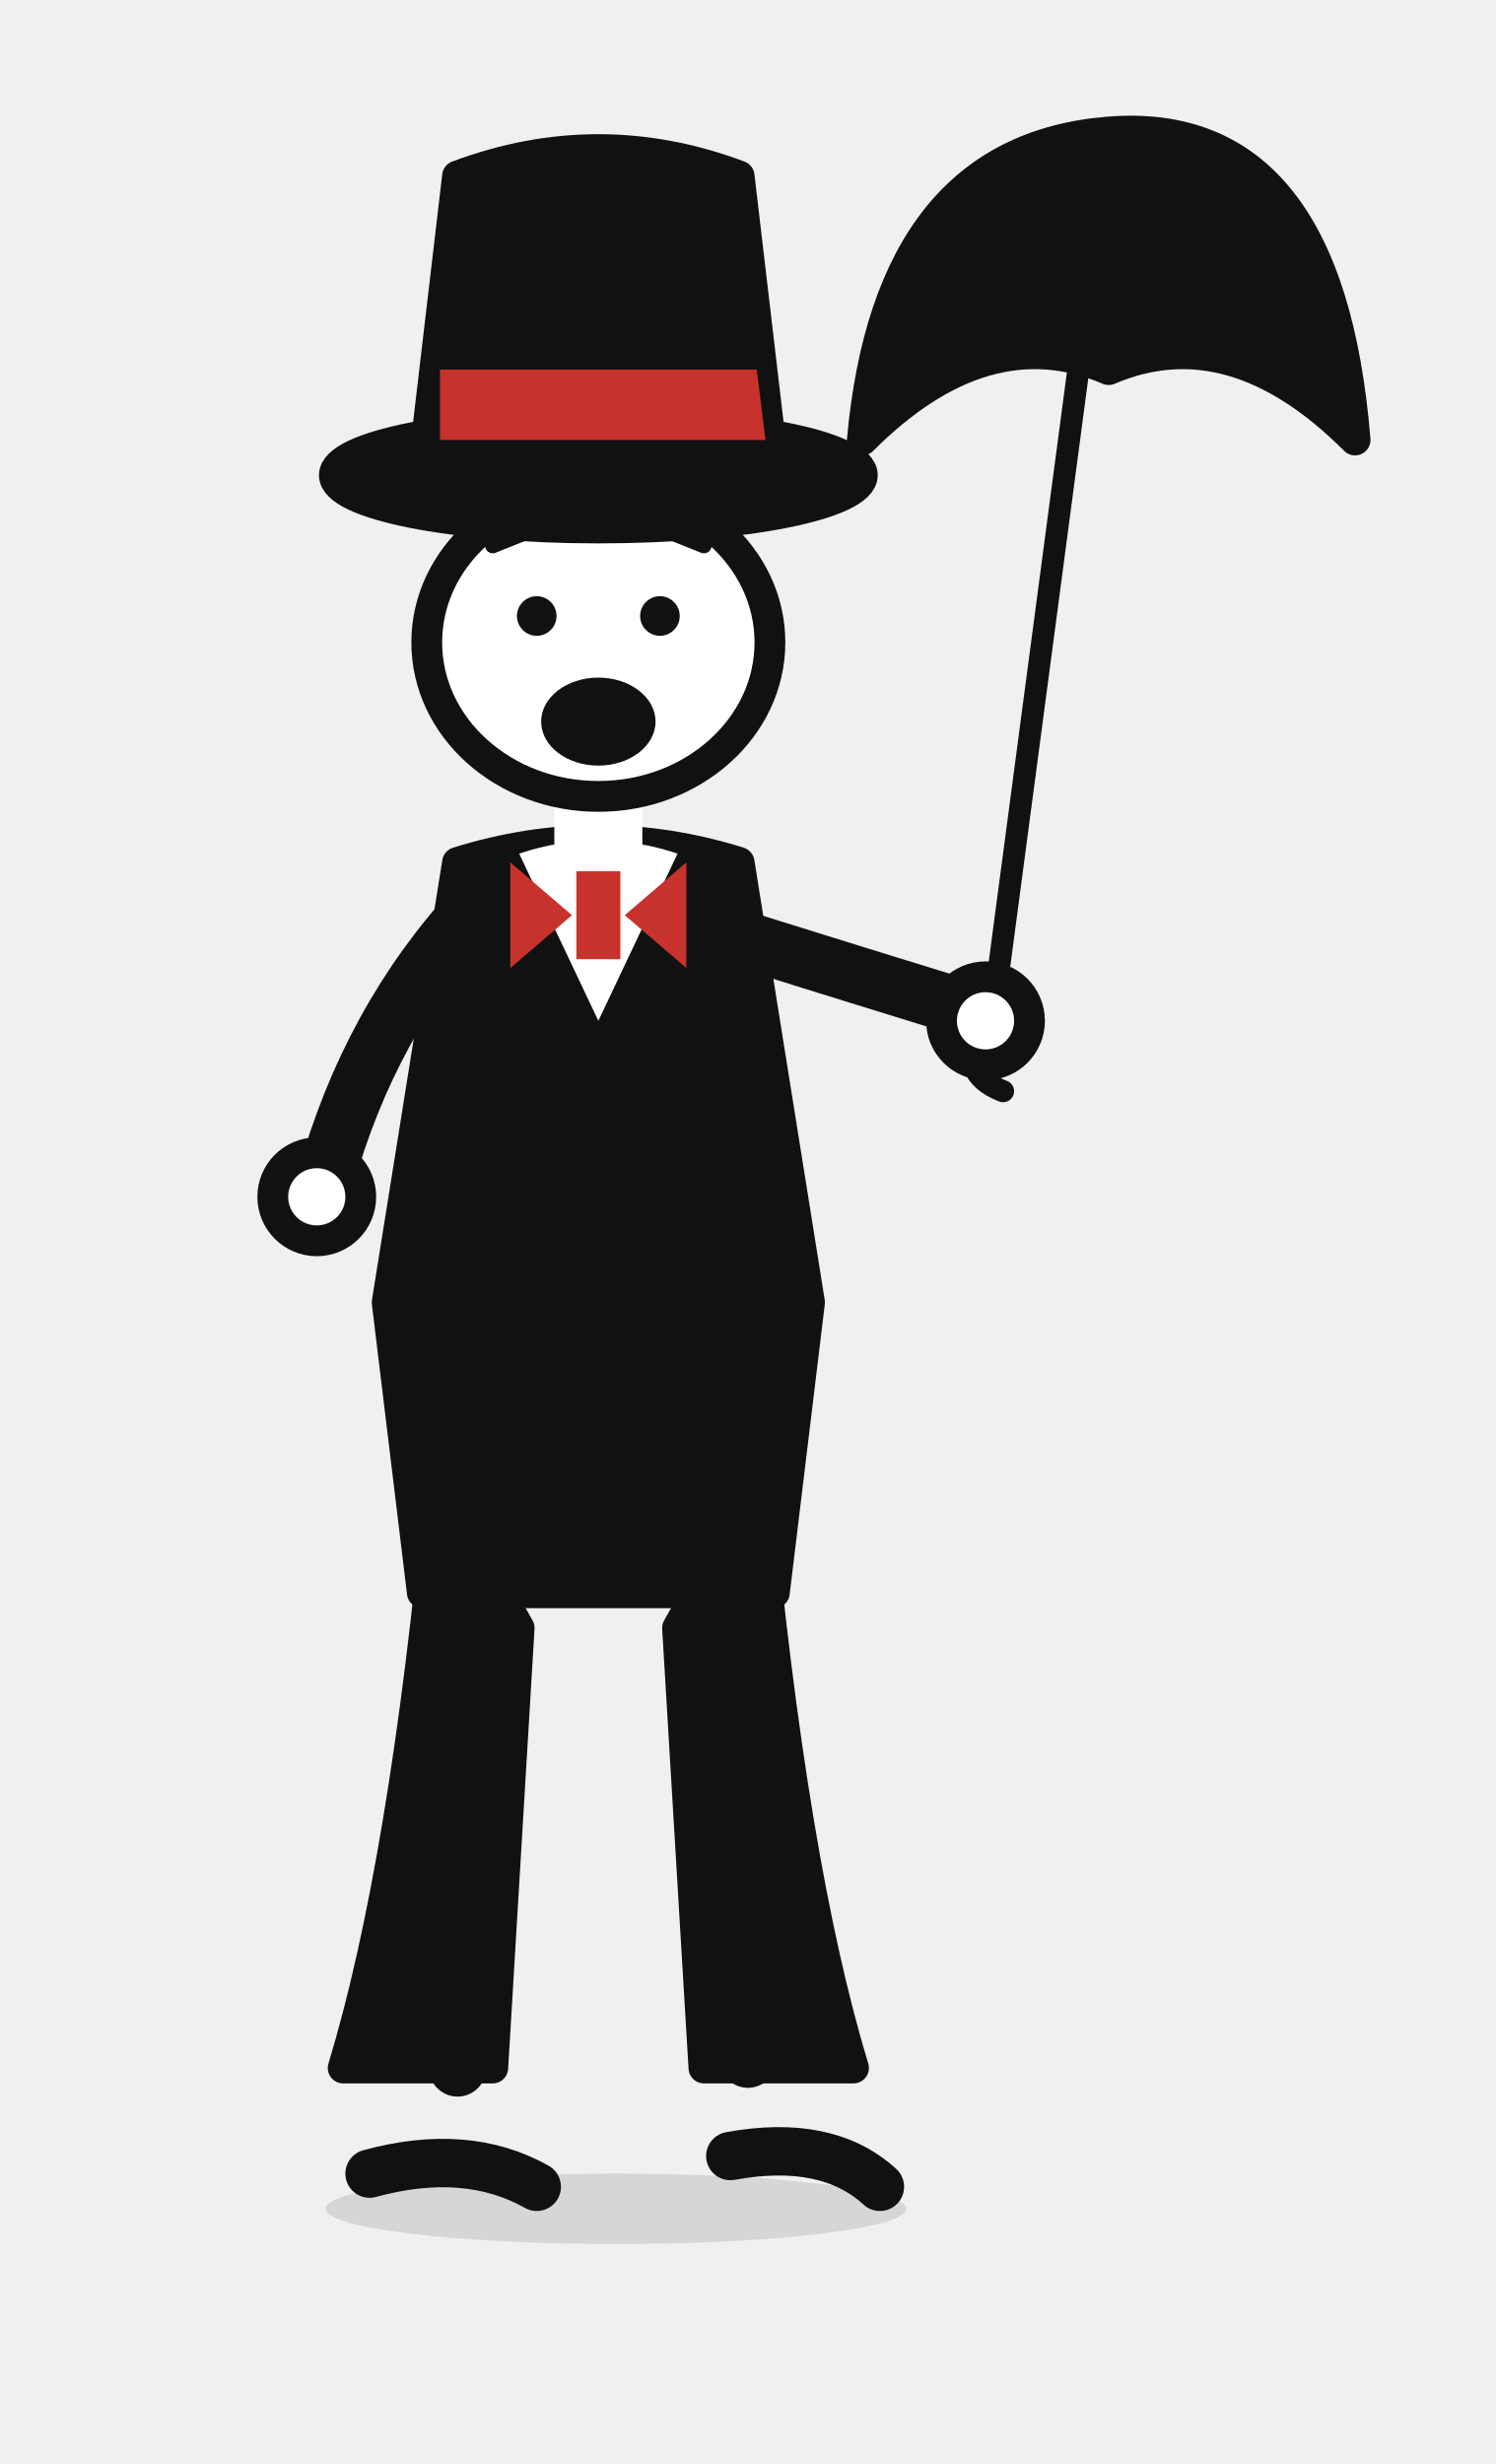
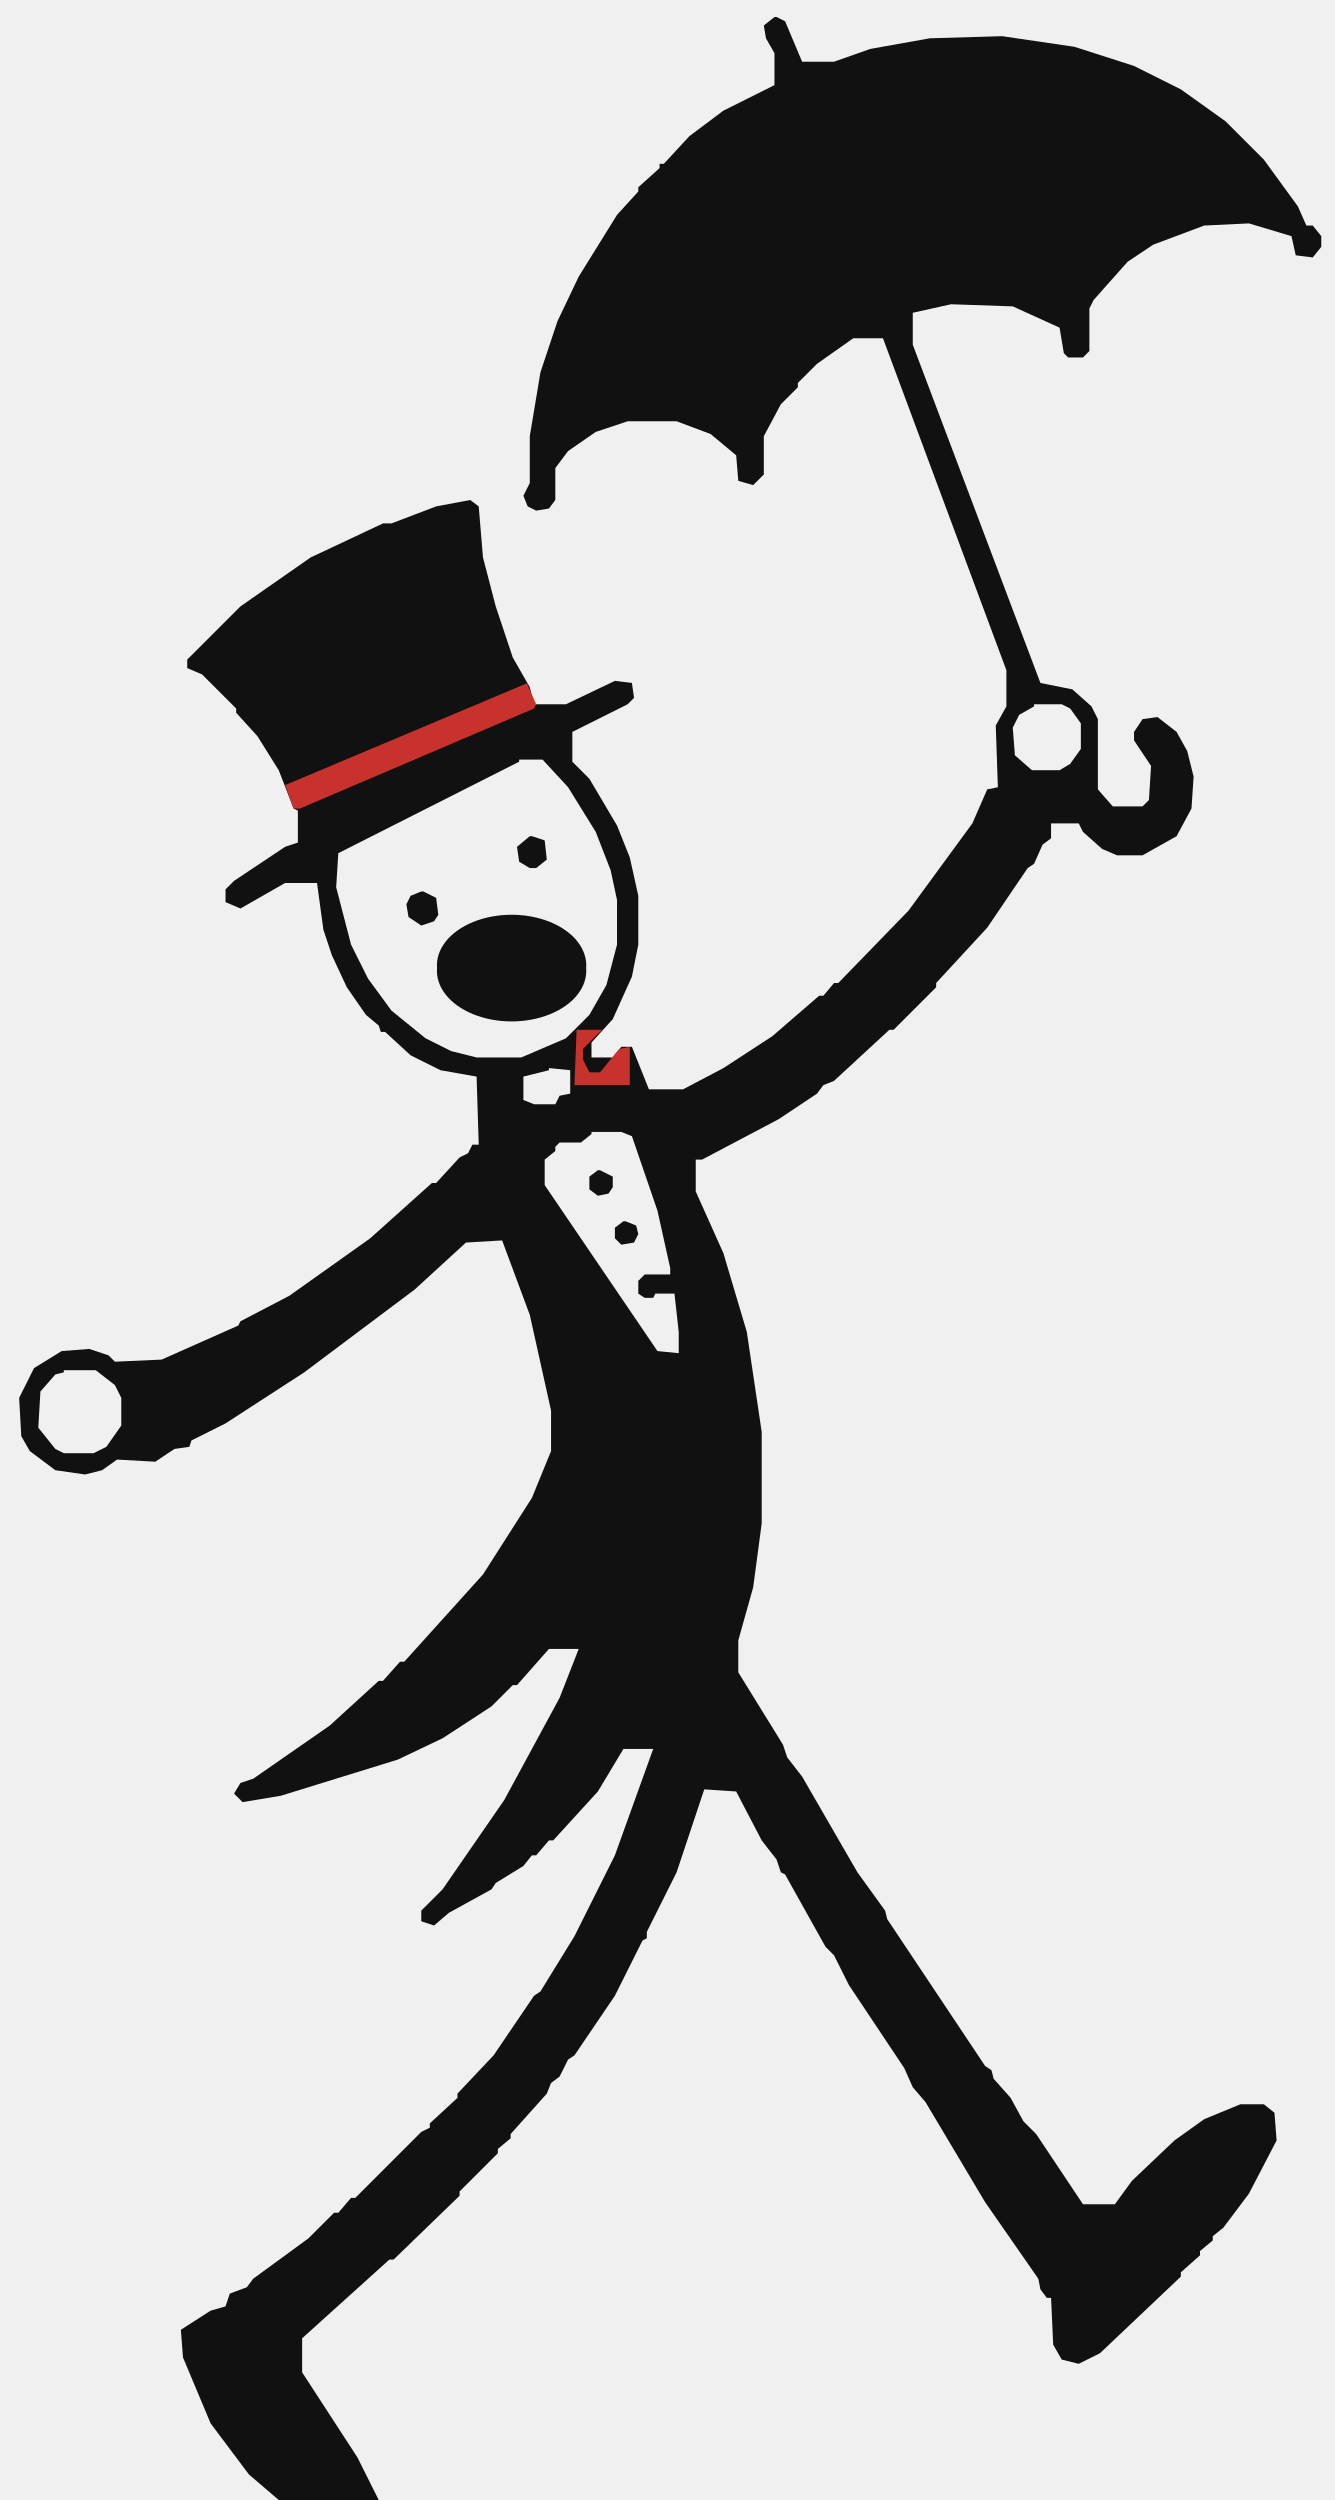
- <svg xmlns="http://www.w3.org/2000/svg" viewBox="0 0 340 560" color="#C8322C">
-   <g stroke="#111111" stroke-width="7" stroke-linejoin="round" stroke-linecap="round">
-     <path d="M196 100 Q202 34 252 30 Q302 26 308 100 Q280 72 252 84 Q224 72 196 100 Z" fill="#111111" />
-     <path d="M252 32 L226 228" fill="none" stroke-width="5" />
-     <path d="M226 228 q-11 15 2 20" fill="none" stroke-width="5" />
-     <path d="M108 206 Q84 232 74 268" fill="none" stroke-width="13" />
-     <circle cx="72" cy="272" r="10" fill="#FFFFFF" />
-     <path d="M110 380 L104 470" fill="none" stroke-width="13" />
-     <path d="M162 380 L170 468" fill="none" stroke-width="13" />
-     <path d="M84 494 q22 -6 38 3" fill="none" stroke-width="11" />
-     <path d="M166 490 q22 -4 34 7" fill="none" stroke-width="11" />
-     <path d="M100 338 Q92 424 78 470 L112 470 L118 370 Z" fill="#111111" />
-     <path d="M172 338 Q180 424 194 470 L160 470 L154 370 Z" fill="#111111" />
-     <path d="M104 196 Q136 186 168 196 L184 296 L176 362 L96 362 L88 296 Z" fill="#111111" />
-     <path d="M118 194 L136 232 L154 194 Q136 188 118 194 Z" fill="#FFFFFF" stroke="none" />
-     <path d="M130 208 L116 196 L116 220 Z" fill="currentColor" stroke="none" />
-     <path d="M142 208 L156 196 L156 220 Z" fill="currentColor" stroke="none" />
-     <rect x="131" y="198" width="10" height="20" fill="currentColor" stroke="none" />
-     <path d="M164 212 Q196 222 222 230" fill="none" stroke-width="13" />
-     <circle cx="224" cy="232" r="10" fill="#FFFFFF" />
-     <path d="M126 172 h20 v22 h-20 z" fill="#FFFFFF" stroke="none" />
-     <ellipse cx="136" cy="146" rx="39" ry="35" fill="#FFFFFF" />
-     <g id="brows" fill="none" stroke="#111111" stroke-width="3.5" stroke-linecap="round">
-       <path d="M112 124 L132 116" />
-       <path d="M140 116 L160 124" />
-     </g>
-     <circle cx="122" cy="140" r="4.5" fill="#111111" stroke="none" />
-     <circle cx="150" cy="140" r="4.5" fill="#111111" stroke="none" />
-     <g id="mouth">
-       <ellipse cx="136" cy="164" rx="13" ry="10" fill="#111111" stroke="none" />
-     </g>
-     <ellipse cx="136" cy="108" rx="60" ry="12" fill="#111111" />
-     <path d="M96 108 L104 40 Q136 28 168 40 L176 108 Z" fill="#111111" />
-     <path d="M100 84 L172 84 L174 100 L100 100 Z" fill="currentColor" stroke="none" />
-   </g>
-   <ellipse cx="140" cy="502" rx="66" ry="8" fill="#111111" opacity="0.12" />
+ <svg xmlns="http://www.w3.org/2000/svg" viewBox="0 0 627 1175" width="627" height="1175" role="img" aria-label="homer">
+   <path id="body" fill="#111111" fill-rule="evenodd" d="M364 8 L359 12 L360 18 L364 25 L364 40 L340 52 L324 64 L312 77 L310 77 L310 79 L300 88 L300 90 L290 101 L272 130 L262 151 L254 175 L249 205 L249 227 L246 233 L248 238 L252 240 L258 239 L261 235 L261 220 L267 212 L280 203 L295 198 L318 198 L334 204 L346 214 L347 226 L354 228 L359 223 L359 205 L367 190 L375 182 L375 180 L384 171 L401 159 L415 159 L473 315 L473 332 L468 341 L469 370 L464 371 L457 387 L427 428 L394 462 L392 462 L387 468 L385 468 L363 487 L340 502 L321 512 L305 512 L297 492 L292 492 L288 497 L278 497 L278 490 L288 479 L297 459 L300 444 L300 421 L296 403 L290 388 L277 366 L269 358 L269 344 L295 331 L298 328 L297 321 L289 320 L266 331 L251 331 L249 323 L241 309 L233 285 L227 262 L225 238 L221 235 L205 238 L184 246 L180 246 L146 262 L113 285 L88 310 L88 314 L95 317 L111 333 L111 335 L121 346 L131 362 L138 380 L140 381 L140 396 L134 398 L110 414 L106 418 L106 424 L113 427 L134 415 L149 415 L152 437 L156 449 L163 464 L172 477 L178 482 L179 485 L181 485 L193 496 L207 503 L224 506 L225 538 L222 538 L220 542 L216 544 L205 556 L203 556 L174 582 L136 609 L113 621 L112 623 L76 639 L54 640 L51 637 L42 634 L29 635 L16 643 L9 657 L10 675 L14 682 L26 691 L40 693 L48 691 L55 686 L73 687 L82 681 L89 680 L90 677 L106 669 L143 645 L195 606 L219 584 L236 583 L249 618 L259 663 L259 682 L250 704 L227 740 L190 781 L188 781 L180 790 L178 790 L155 811 L119 836 L113 838 L110 843 L114 847 L132 844 L187 827 L208 817 L231 802 L241 792 L243 792 L258 775 L272 775 L263 798 L237 846 L208 888 L198 898 L198 903 L204 905 L211 899 L231 888 L233 885 L246 877 L250 872 L252 872 L258 865 L260 865 L281 842 L293 822 L307 822 L289 872 L270 910 L254 936 L251 938 L232 966 L215 984 L215 986 L202 998 L202 1000 L198 1002 L167 1033 L165 1033 L159 1040 L157 1040 L145 1052 L119 1071 L116 1075 L108 1078 L106 1084 L99 1086 L85 1095 L86 1108 L99 1139 L117 1163 L131 1175 L178 1175 L168 1155 L142 1115 L142 1099 L183 1062 L185 1062 L216 1032 L216 1030 L234 1012 L234 1010 L240 1005 L240 1003 L257 984 L259 979 L263 976 L267 968 L270 966 L289 938 L302 912 L304 911 L304 908 L318 880 L331 841 L346 842 L358 865 L365 874 L367 880 L369 881 L388 915 L392 919 L399 933 L425 972 L429 981 L435 988 L463 1035 L488 1071 L489 1076 L492 1080 L494 1080 L495 1102 L499 1109 L507 1111 L517 1106 L555 1070 L555 1068 L564 1060 L564 1058 L570 1053 L570 1051 L575 1047 L587 1031 L600 1006 L599 993 L594 989 L583 989 L566 996 L552 1006 L532 1025 L524 1036 L509 1036 L487 1003 L481 997 L475 986 L467 977 L466 973 L463 971 L417 902 L416 898 L403 880 L377 835 L370 826 L368 820 L347 786 L347 771 L354 746 L358 716 L358 673 L351 626 L340 589 L327 560 L327 545 L330 545 L366 526 L384 514 L387 510 L392 508 L418 484 L420 484 L440 464 L440 462 L464 436 L483 408 L486 406 L490 397 L494 394 L494 387 L507 387 L509 391 L518 399 L525 402 L537 402 L553 393 L560 380 L561 365 L558 353 L553 344 L544 337 L537 338 L533 344 L533 348 L541 360 L540 376 L537 379 L523 379 L516 371 L516 338 L513 332 L504 324 L489 321 L429 162 L429 147 L447 143 L476 144 L498 154 L500 166 L502 168 L509 168 L512 165 L512 145 L514 141 L530 123 L542 115 L566 106 L587 105 L607 111 L609 120 L617 121 L621 116 L621 111 L617 106 L614 106 L610 97 L594 75 L576 57 L555 42 L533 31 L505 22 L471 17 L437 18 L409 23 L392 29 L377 29 L369 10 L365 8 Z M486 331 L499 331 L503 333 L508 340 L508 352 L503 359 L498 362 L485 362 L477 355 L476 342 L479 336 L486 332 Z M244 357 L255 357 L267 370 L280 391 L287 409 L290 423 L290 444 L285 463 L277 477 L266 488 L245 497 L224 497 L212 494 L200 488 L184 475 L173 460 L165 444 L158 417 L159 401 L244 358 Z M258 502 L268 503 L268 514 L263 515 L261 519 L251 519 L246 517 L246 506 L258 503 Z M278 532 L292 532 L297 534 L309 569 L315 596 L315 599 L303 599 L300 602 L300 608 L303 610 L307 610 L308 608 L317 608 L319 626 L319 636 L309 635 L256 557 L256 545 L261 541 L261 539 L263 537 L273 537 L278 533 Z M281 550 L277 553 L277 559 L281 562 L286 561 L288 558 L288 553 L282 550 Z M293 574 L289 577 L289 582 L292 585 L298 584 L300 580 L299 576 L294 574 Z M30 644 L45 644 L54 651 L57 657 L57 670 L50 680 L44 683 L30 683 L26 681 L18 671 L19 654 L26 646 L30 645 Z" />
+   <path id="eyes" fill="#111111" fill-rule="evenodd" d="M249 393 L243 398 L244 405 L249 408 L252 408 L257 404 L256 395 L250 393 Z M198 419 L193 421 L191 425 L192 431 L198 435 L204 433 L206 430 L205 422 L199 419 Z" />
+   <path id="mouth" fill="#111111" d="M205.4 455.0 a35.1 23.8 0 1 0 70.1 0 a35.1 23.8 0 1 0 -70.1 0" />
+   <path class="accent" fill="#C8322C" fill-rule="evenodd" d="M248 321 L134 369 L138 380 L141 380 L251 333 L252 331 L248 322 Z" />
+   <path class="accent" fill="#C8322C" fill-rule="evenodd" d="M271 484 L270 510 L296 510 L296 492 L291 493 L282 504 L277 504 L274 498 L274 493 L283 484 L272 484 Z" />
</svg>
